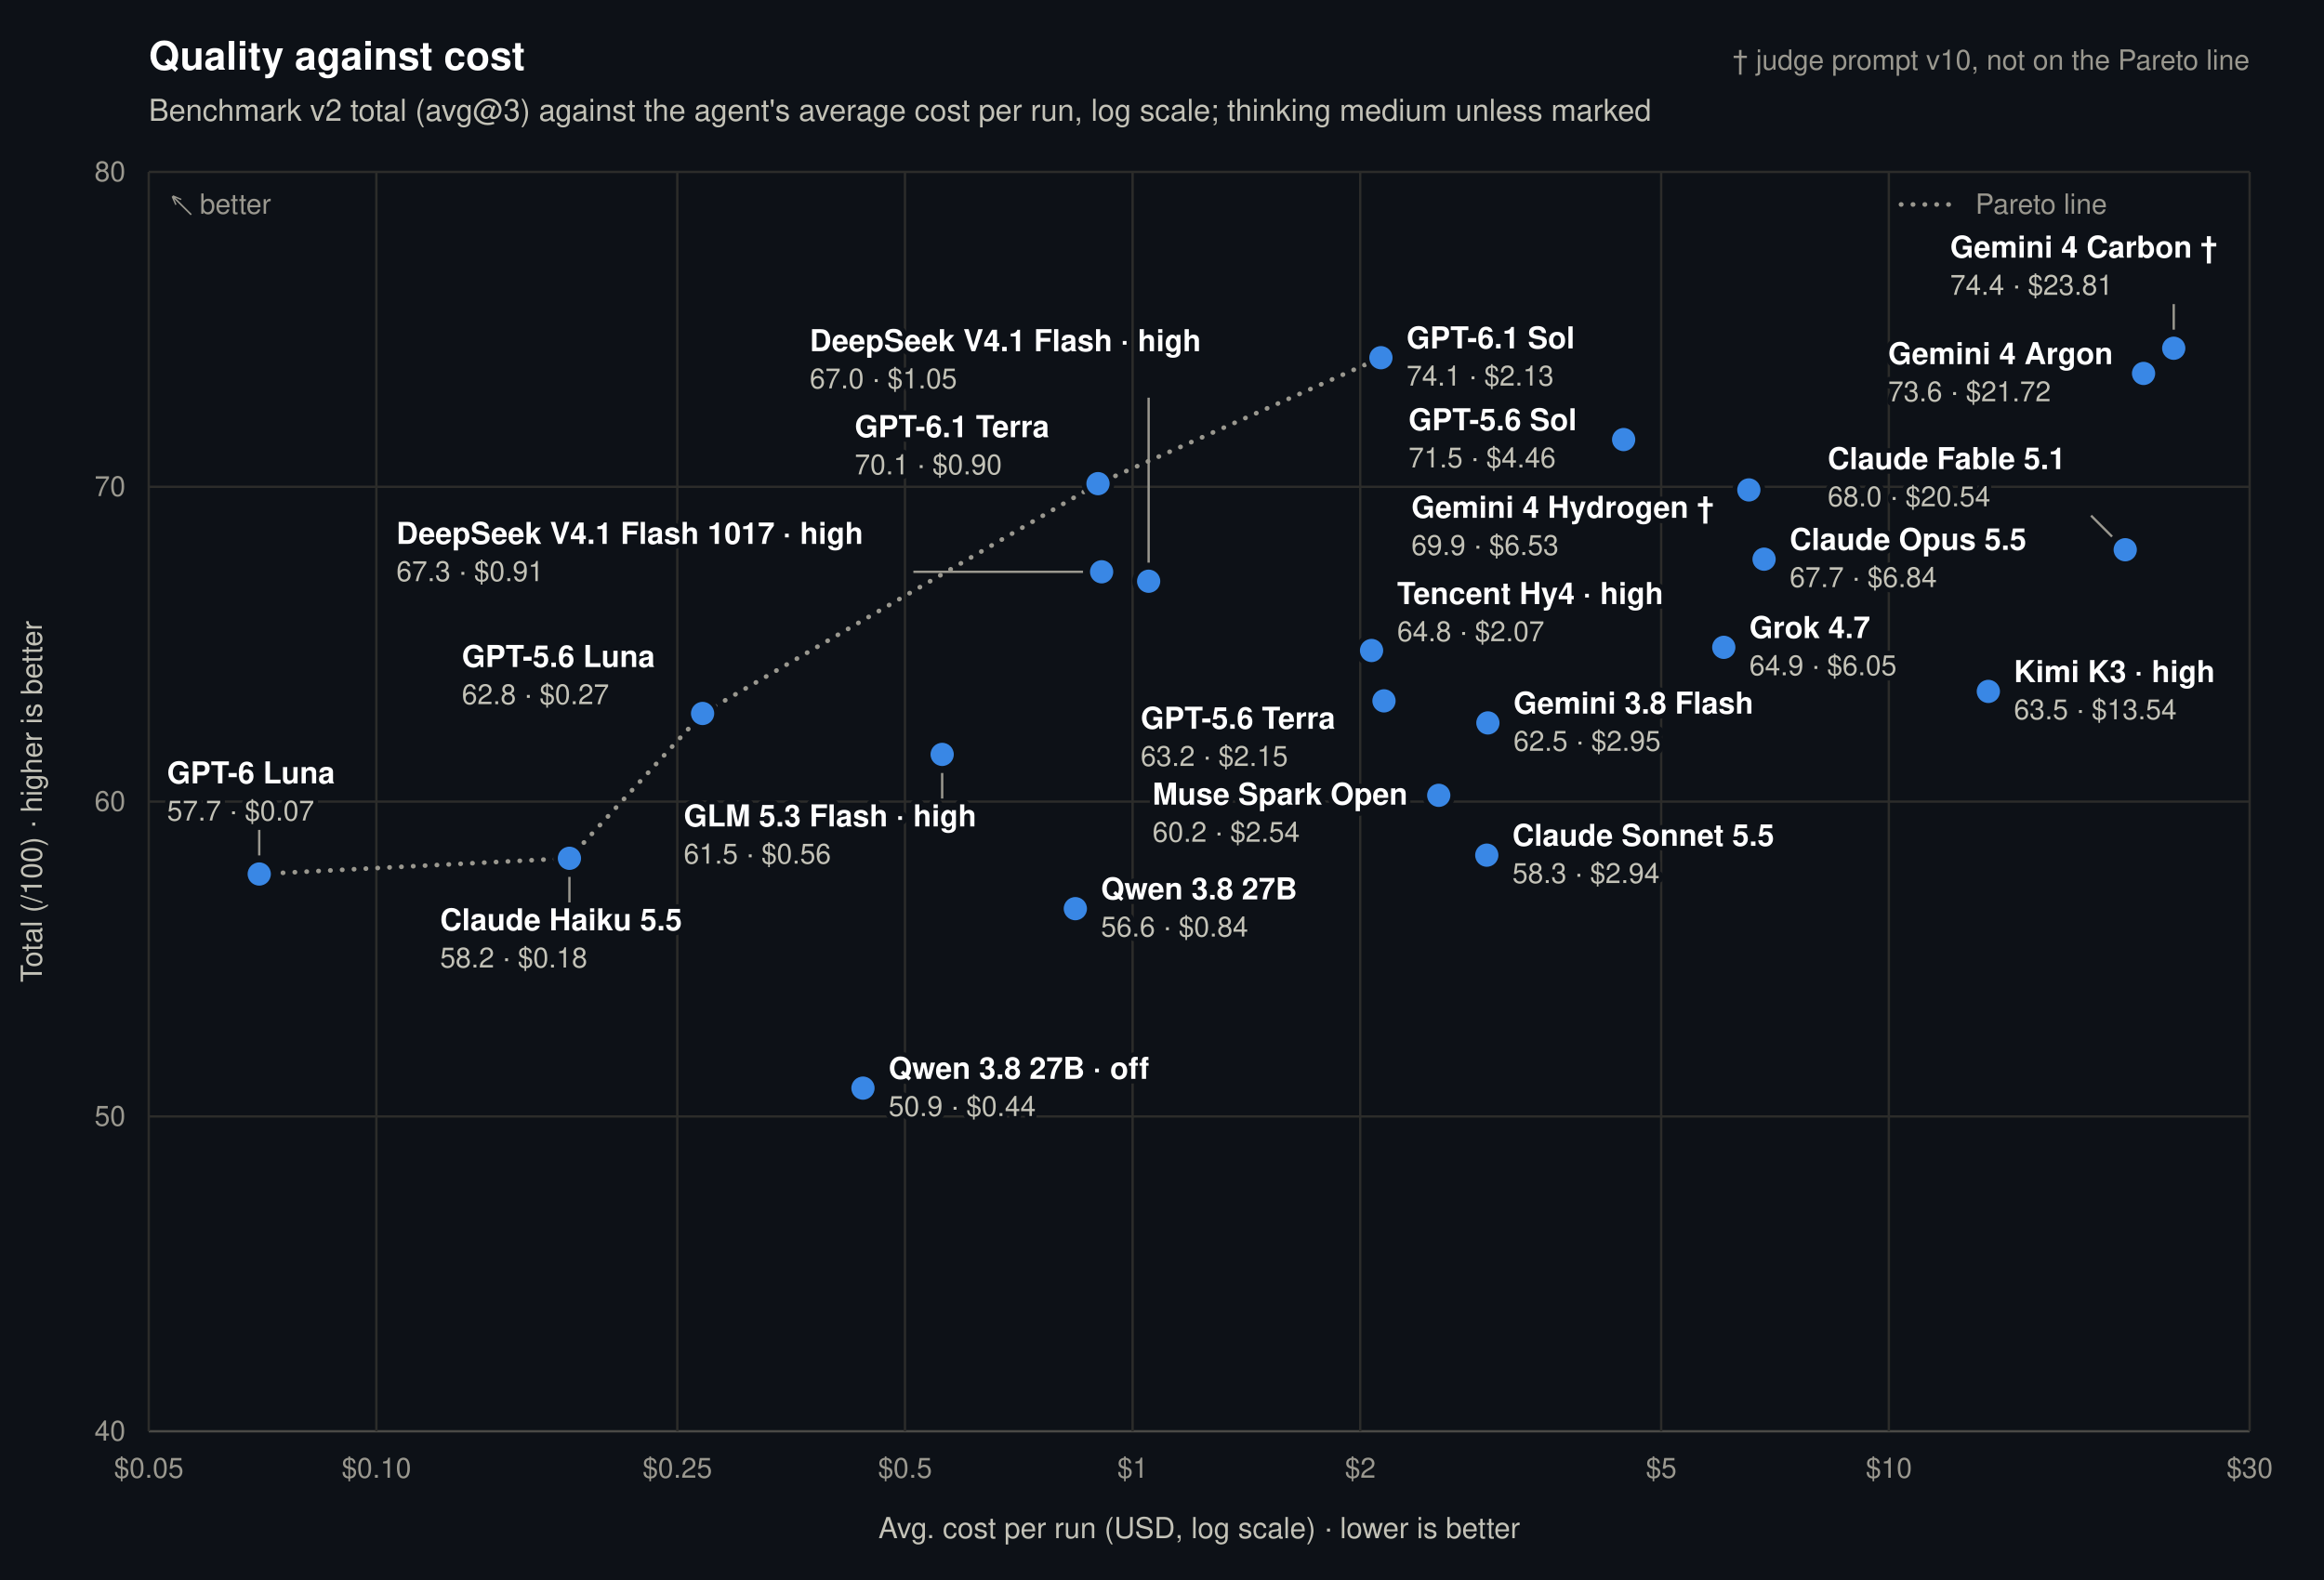
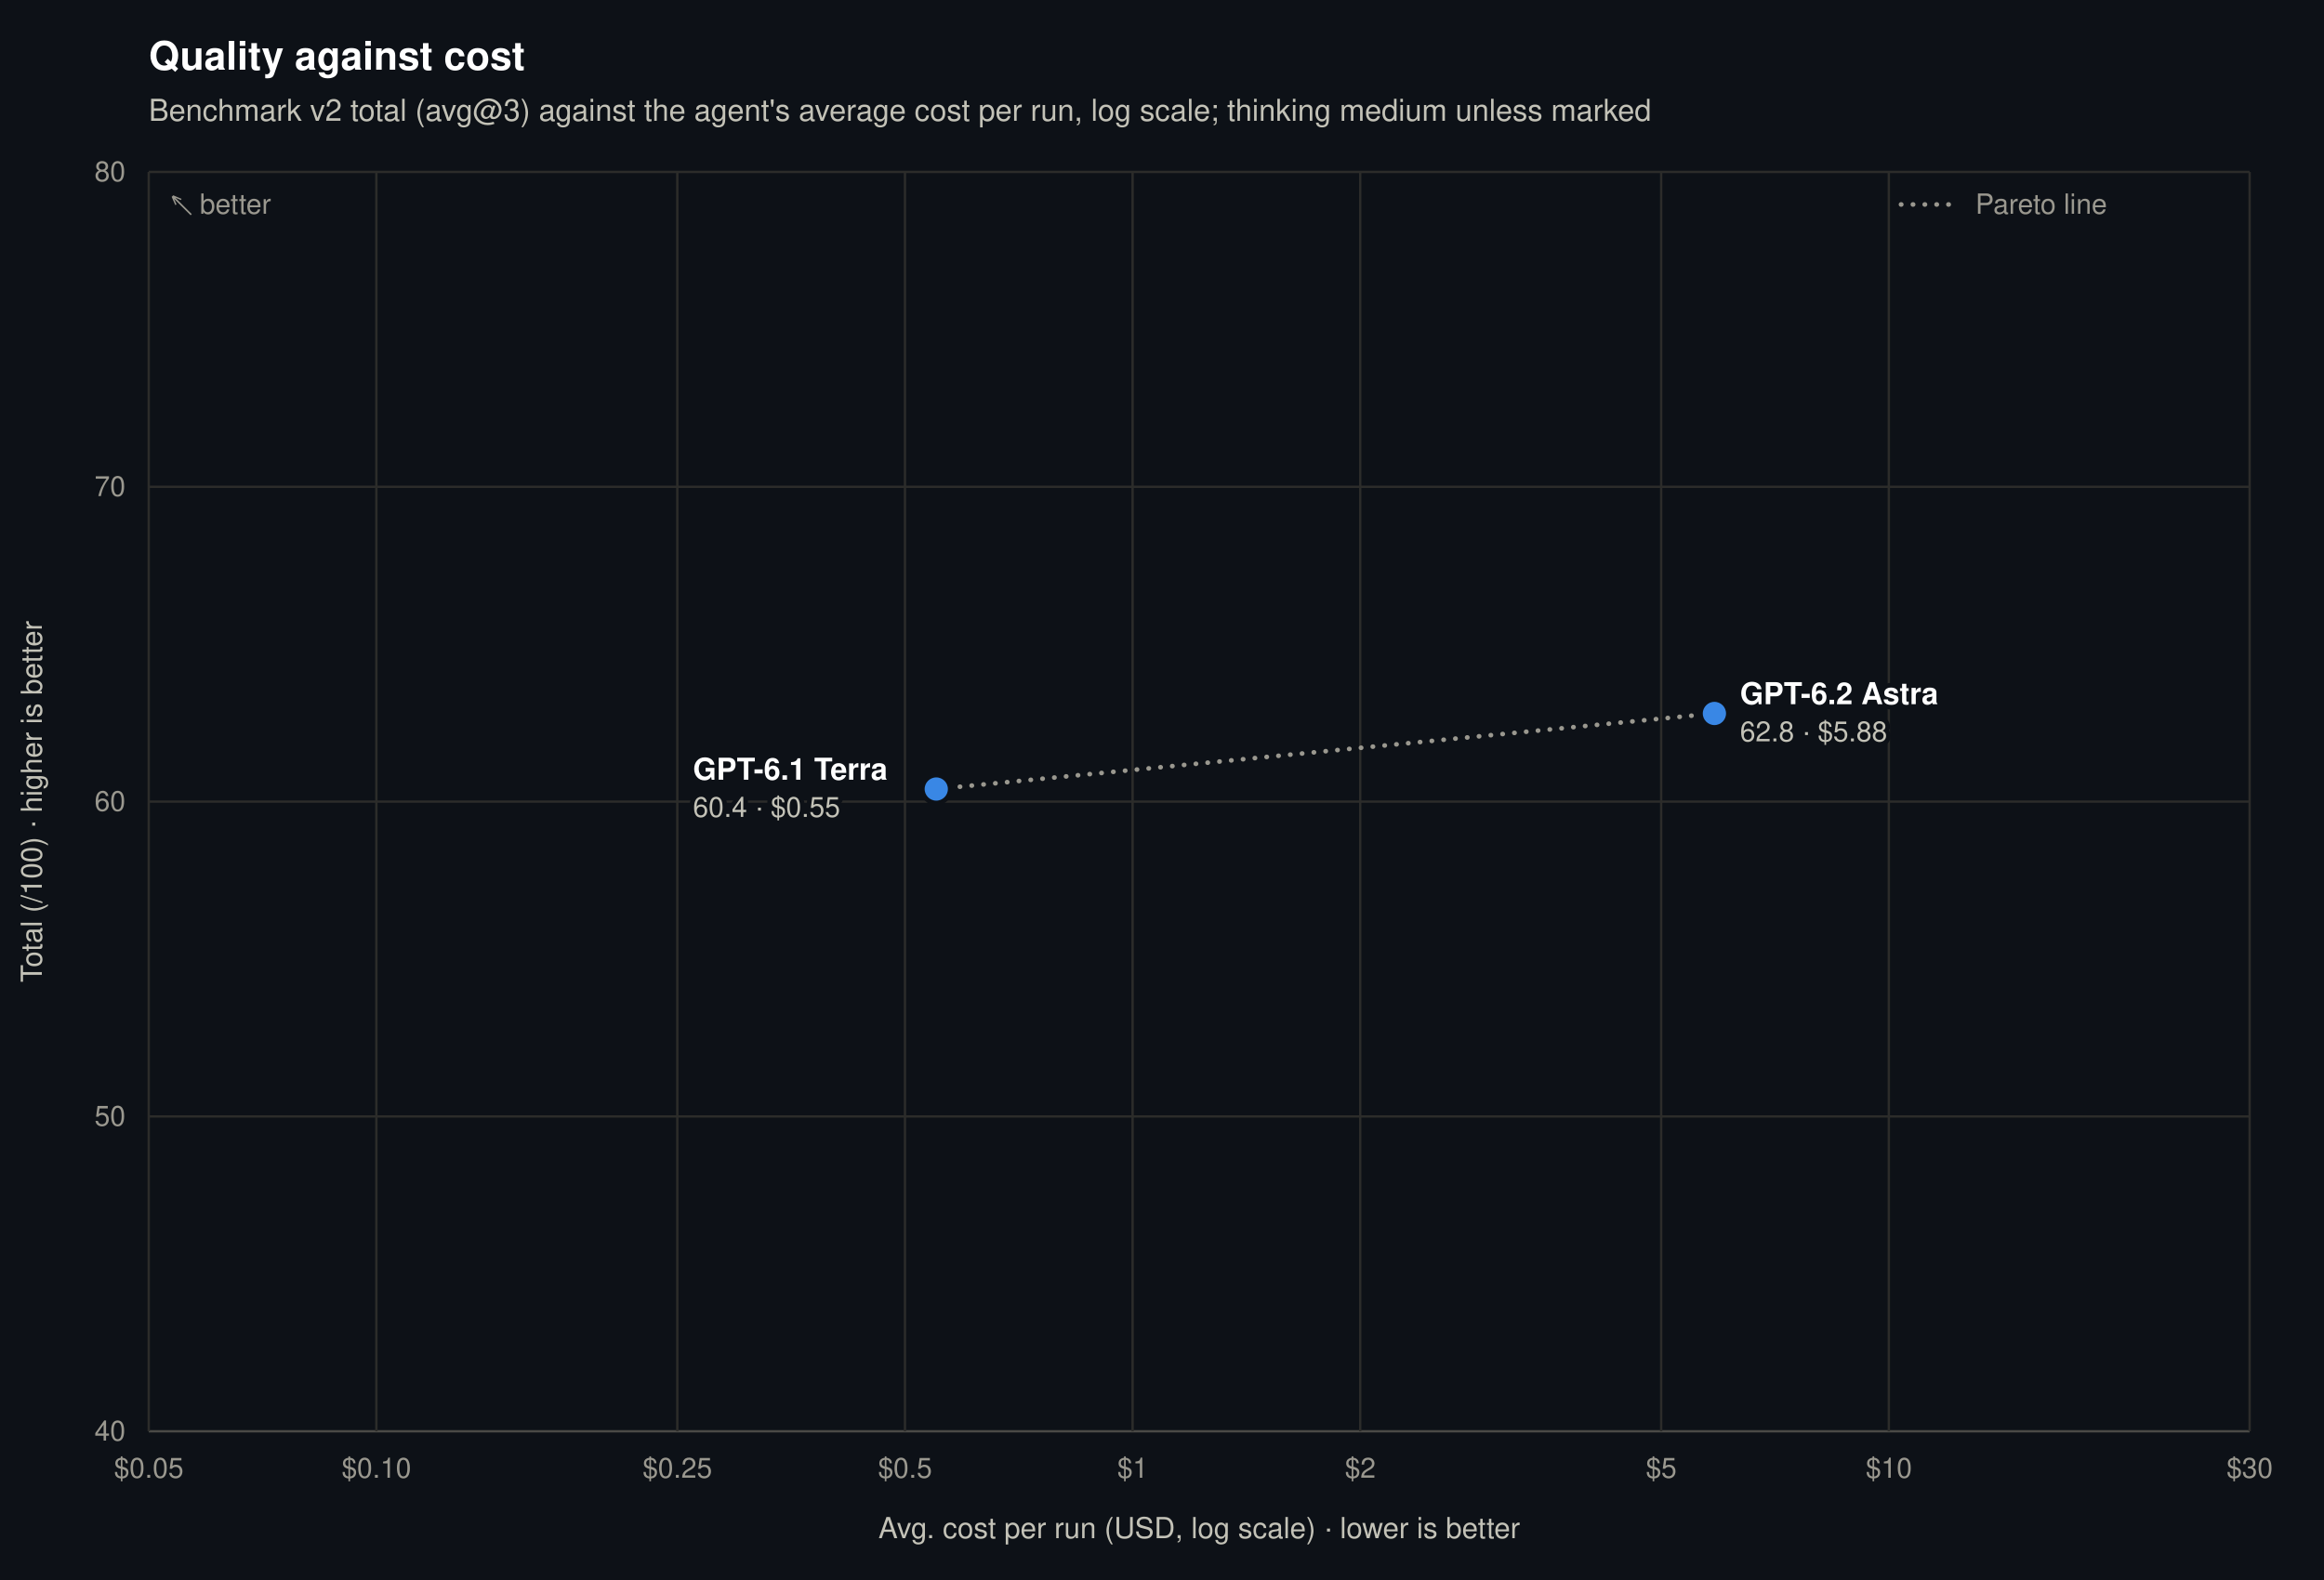
<svg xmlns="http://www.w3.org/2000/svg" width="1000" height="680" viewBox="0 0 1000 680" role="img" aria-labelledby="t d">
  <rect width="1000" height="680" fill="#0d1117" />
  <g font-family="system-ui, -apple-system, 'Segoe UI', Helvetica, Arial, sans-serif">
    <text x="64" y="30" font-size="17" font-weight="600" fill="#ffffff">Quality against cost</text>
    <text x="64" y="52" font-size="13" fill="#c3c2b7">Benchmark v2 total (avg@3) against the agent's average cost per run, log scale; thinking medium unless marked</text>
-     <text x="968" y="30" font-size="12" text-anchor="end" fill="#9a988f">† judge prompt v10, not on the Pareto line</text>
    <line x1="64" x2="968" y1="616" y2="616" stroke="#4a4a46" stroke-width="1" />
    <text x="54" y="620" font-size="12" text-anchor="end" fill="#9a988f" style="font-variant-numeric: tabular-nums">40</text>
    <line x1="64" x2="968" y1="480.5" y2="480.5" stroke="#2c2c2a" stroke-width="1" />
    <text x="54" y="484.5" font-size="12" text-anchor="end" fill="#9a988f" style="font-variant-numeric: tabular-nums">50</text>
    <line x1="64" x2="968" y1="345" y2="345" stroke="#2c2c2a" stroke-width="1" />
    <text x="54" y="349" font-size="12" text-anchor="end" fill="#9a988f" style="font-variant-numeric: tabular-nums">60</text>
    <line x1="64" x2="968" y1="209.5" y2="209.5" stroke="#2c2c2a" stroke-width="1" />
    <text x="54" y="213.5" font-size="12" text-anchor="end" fill="#9a988f" style="font-variant-numeric: tabular-nums">70</text>
    <line x1="64" x2="968" y1="74" y2="74" stroke="#2c2c2a" stroke-width="1" />
    <text x="54" y="78" font-size="12" text-anchor="end" fill="#9a988f" style="font-variant-numeric: tabular-nums">80</text>
    <line x1="64" x2="64" y1="74" y2="616" stroke="#2c2c2a" stroke-width="1" />
    <text x="64" y="636" font-size="12" text-anchor="middle" fill="#9a988f" style="font-variant-numeric: tabular-nums">$0.05</text>
    <line x1="161.95" x2="161.95" y1="74" y2="616" stroke="#2c2c2a" stroke-width="1" />
    <text x="161.95" y="636" font-size="12" text-anchor="middle" fill="#9a988f" style="font-variant-numeric: tabular-nums">$0.10</text>
    <line x1="291.44" x2="291.44" y1="74" y2="616" stroke="#2c2c2a" stroke-width="1" />
    <text x="291.44" y="636" font-size="12" text-anchor="middle" fill="#9a988f" style="font-variant-numeric: tabular-nums">$0.25</text>
    <line x1="389.4" x2="389.4" y1="74" y2="616" stroke="#2c2c2a" stroke-width="1" />
    <text x="389.4" y="636" font-size="12" text-anchor="middle" fill="#9a988f" style="font-variant-numeric: tabular-nums">$0.5</text>
    <line x1="487.35" x2="487.35" y1="74" y2="616" stroke="#2c2c2a" stroke-width="1" />
    <text x="487.35" y="636" font-size="12" text-anchor="middle" fill="#9a988f" style="font-variant-numeric: tabular-nums">$1</text>
    <line x1="585.3" x2="585.3" y1="74" y2="616" stroke="#2c2c2a" stroke-width="1" />
    <text x="585.3" y="636" font-size="12" text-anchor="middle" fill="#9a988f" style="font-variant-numeric: tabular-nums">$2</text>
    <line x1="714.79" x2="714.79" y1="74" y2="616" stroke="#2c2c2a" stroke-width="1" />
    <text x="714.79" y="636" font-size="12" text-anchor="middle" fill="#9a988f" style="font-variant-numeric: tabular-nums">$5</text>
    <line x1="812.75" x2="812.75" y1="74" y2="616" stroke="#2c2c2a" stroke-width="1" />
    <text x="812.75" y="636" font-size="12" text-anchor="middle" fill="#9a988f" style="font-variant-numeric: tabular-nums">$10</text>
    <line x1="968" x2="968" y1="74" y2="616" stroke="#2c2c2a" stroke-width="1" />
    <text x="968" y="636" font-size="12" text-anchor="middle" fill="#9a988f" style="font-variant-numeric: tabular-nums">$30</text>
    <text x="516" y="662" font-size="12.5" text-anchor="middle" fill="#c3c2b7">Avg. cost per run (USD, log scale) · lower is better</text>
    <text transform="translate(18 345) rotate(-90)" font-size="12.5" text-anchor="middle" fill="#c3c2b7">Total (/100) · higher is better</text>
    <text x="74" y="92" font-size="12" fill="#9a988f">↖ better</text>
-     <polyline points="111.55,376.16 245.02,369.39 302.32,307.06 472.46,208.15 594.2,153.95" fill="none" stroke="#9a988f" stroke-width="2" stroke-dasharray="0.1 5" stroke-linecap="round" />
+     <polyline points="402.87,339.58 737.7,307.06" fill="none" stroke="#9a988f" stroke-width="2" stroke-dasharray="0.1 5" stroke-linecap="round" />
    <line x1="818" x2="842" y1="88" y2="88" stroke="#9a988f" stroke-width="2" stroke-dasharray="0.1 5" stroke-linecap="round" />
    <text x="850" y="92" font-size="12" fill="#9a988f">Pareto line</text>
-     <line x1="935.34" y1="141.88" x2="935.34" y2="130.88" stroke="#9a988f" stroke-width="1" />
-     <line x1="908.81" y1="230.94" x2="899.77" y2="221.9" stroke="#9a988f" stroke-width="1" />
-     <line x1="466.02" y1="246.09" x2="393.02" y2="246.09" stroke="#9a988f" stroke-width="1" />
-     <line x1="494.25" y1="242.15" x2="494.25" y2="171.15" stroke="#9a988f" stroke-width="1" />
-     <line x1="405.41" y1="332.68" x2="405.41" y2="343.68" stroke="#9a988f" stroke-width="1" />
-     <line x1="245.02" y1="377.39" x2="245.02" y2="388.39" stroke="#9a988f" stroke-width="1" />
-     <line x1="111.55" y1="368.16" x2="111.55" y2="357.16" stroke="#9a988f" stroke-width="1" />
-     <circle cx="935.34" cy="149.88" r="6" fill="#3987e5" stroke="#0d1117" stroke-width="2" />
-     <circle cx="594.2" cy="153.95" r="6" fill="#3987e5" stroke="#0d1117" stroke-width="2" />
-     <circle cx="922.36" cy="160.72" r="6" fill="#3987e5" stroke="#0d1117" stroke-width="2" />
-     <circle cx="698.64" cy="189.18" r="6" fill="#3987e5" stroke="#0d1117" stroke-width="2" />
-     <circle cx="472.46" cy="208.15" r="6" fill="#3987e5" stroke="#0d1117" stroke-width="2" />
-     <circle cx="752.52" cy="210.85" r="6" fill="#3987e5" stroke="#0d1117" stroke-width="2" />
-     <circle cx="914.47" cy="236.6" r="6" fill="#3987e5" stroke="#0d1117" stroke-width="2" />
-     <circle cx="759.07" cy="240.66" r="6" fill="#3987e5" stroke="#0d1117" stroke-width="2" />
-     <circle cx="474.02" cy="246.09" r="6" fill="#3987e5" stroke="#0d1117" stroke-width="2" />
-     <circle cx="494.25" cy="250.15" r="6" fill="#3987e5" stroke="#0d1117" stroke-width="2" />
-     <circle cx="741.73" cy="278.6" r="6" fill="#3987e5" stroke="#0d1117" stroke-width="2" />
-     <circle cx="590.17" cy="279.96" r="6" fill="#3987e5" stroke="#0d1117" stroke-width="2" />
-     <circle cx="855.57" cy="297.57" r="6" fill="#3987e5" stroke="#0d1117" stroke-width="2" />
-     <circle cx="595.52" cy="301.64" r="6" fill="#3987e5" stroke="#0d1117" stroke-width="2" />
-     <circle cx="302.32" cy="307.06" r="6" fill="#3987e5" stroke="#0d1117" stroke-width="2" />
-     <circle cx="640.23" cy="311.13" r="6" fill="#3987e5" stroke="#0d1117" stroke-width="2" />
-     <circle cx="405.41" cy="324.68" r="6" fill="#3987e5" stroke="#0d1117" stroke-width="2" />
-     <circle cx="619.08" cy="342.29" r="6" fill="#3987e5" stroke="#0d1117" stroke-width="2" />
-     <circle cx="639.75" cy="368.04" r="6" fill="#3987e5" stroke="#0d1117" stroke-width="2" />
-     <circle cx="245.02" cy="369.39" r="6" fill="#3987e5" stroke="#0d1117" stroke-width="2" />
-     <circle cx="111.55" cy="376.16" r="6" fill="#3987e5" stroke="#0d1117" stroke-width="2" />
-     <circle cx="462.71" cy="391.07" r="6" fill="#3987e5" stroke="#0d1117" stroke-width="2" />
-     <circle cx="371.33" cy="468.31" r="6" fill="#3987e5" stroke="#0d1117" stroke-width="2" />
-     <text x="839.12" y="110.88" font-size="13" font-weight="600" fill="#ffffff" stroke="#0d1117" stroke-width="4" stroke-linejoin="round" paint-order="stroke">Gemini 4 Carbon †</text>
-     <text x="839.12" y="126.88" font-size="12" fill="#c3c2b7" stroke="#0d1117" stroke-width="4" stroke-linejoin="round" paint-order="stroke" style="font-variant-numeric: tabular-nums">74.4 · $23.81</text>
-     <text x="605.2" y="149.95" font-size="13" font-weight="600" fill="#ffffff" stroke="#0d1117" stroke-width="4" stroke-linejoin="round" paint-order="stroke">GPT-6.1 Sol</text>
-     <text x="605.2" y="165.95" font-size="12" fill="#c3c2b7" stroke="#0d1117" stroke-width="4" stroke-linejoin="round" paint-order="stroke" style="font-variant-numeric: tabular-nums">74.1 · $2.13</text>
-     <text x="812.42" y="156.72" font-size="13" font-weight="600" fill="#ffffff" stroke="#0d1117" stroke-width="4" stroke-linejoin="round" paint-order="stroke">Gemini 4 Argon</text>
-     <text x="812.42" y="172.72" font-size="12" fill="#c3c2b7" stroke="#0d1117" stroke-width="4" stroke-linejoin="round" paint-order="stroke" style="font-variant-numeric: tabular-nums">73.6 · $21.72</text>
-     <text x="606.06" y="185.18" font-size="13" font-weight="600" fill="#ffffff" stroke="#0d1117" stroke-width="4" stroke-linejoin="round" paint-order="stroke">GPT-5.6 Sol</text>
-     <text x="606.06" y="201.18" font-size="12" fill="#c3c2b7" stroke="#0d1117" stroke-width="4" stroke-linejoin="round" paint-order="stroke" style="font-variant-numeric: tabular-nums">71.5 · $4.46</text>
-     <text x="367.76" y="188.15" font-size="13" font-weight="600" fill="#ffffff" stroke="#0d1117" stroke-width="4" stroke-linejoin="round" paint-order="stroke">GPT-6.1 Terra</text>
-     <text x="367.76" y="204.15" font-size="12" fill="#c3c2b7" stroke="#0d1117" stroke-width="4" stroke-linejoin="round" paint-order="stroke" style="font-variant-numeric: tabular-nums">70.1 · $0.90</text>
-     <text x="607.3" y="222.85" font-size="13" font-weight="600" fill="#ffffff" stroke="#0d1117" stroke-width="4" stroke-linejoin="round" paint-order="stroke">Gemini 4 Hydrogen †</text>
-     <text x="607.3" y="238.85" font-size="12" fill="#c3c2b7" stroke="#0d1117" stroke-width="4" stroke-linejoin="round" paint-order="stroke" style="font-variant-numeric: tabular-nums">69.9 · $6.53</text>
-     <text x="786.42" y="201.9" font-size="13" font-weight="600" fill="#ffffff" stroke="#0d1117" stroke-width="4" stroke-linejoin="round" paint-order="stroke">Claude Fable 5.1</text>
-     <text x="786.42" y="217.9" font-size="12" fill="#c3c2b7" stroke="#0d1117" stroke-width="4" stroke-linejoin="round" paint-order="stroke" style="font-variant-numeric: tabular-nums">68.0 · $20.54</text>
-     <text x="770.07" y="236.66" font-size="13" font-weight="600" fill="#ffffff" stroke="#0d1117" stroke-width="4" stroke-linejoin="round" paint-order="stroke">Claude Opus 5.5</text>
-     <text x="770.07" y="252.66" font-size="12" fill="#c3c2b7" stroke="#0d1117" stroke-width="4" stroke-linejoin="round" paint-order="stroke" style="font-variant-numeric: tabular-nums">67.7 · $6.84</text>
-     <text x="170.54" y="234.09" font-size="13" font-weight="600" fill="#ffffff" stroke="#0d1117" stroke-width="4" stroke-linejoin="round" paint-order="stroke">DeepSeek V4.1 Flash 1017 · high</text>
-     <text x="170.54" y="250.09" font-size="12" fill="#c3c2b7" stroke="#0d1117" stroke-width="4" stroke-linejoin="round" paint-order="stroke" style="font-variant-numeric: tabular-nums">67.3 · $0.91</text>
-     <text x="348.41" y="151.15" font-size="13" font-weight="600" fill="#ffffff" stroke="#0d1117" stroke-width="4" stroke-linejoin="round" paint-order="stroke">DeepSeek V4.1 Flash · high</text>
-     <text x="348.41" y="167.15" font-size="12" fill="#c3c2b7" stroke="#0d1117" stroke-width="4" stroke-linejoin="round" paint-order="stroke" style="font-variant-numeric: tabular-nums">67.0 · $1.05</text>
-     <text x="752.73" y="274.6" font-size="13" font-weight="600" fill="#ffffff" stroke="#0d1117" stroke-width="4" stroke-linejoin="round" paint-order="stroke">Grok 4.7</text>
-     <text x="752.73" y="290.6" font-size="12" fill="#c3c2b7" stroke="#0d1117" stroke-width="4" stroke-linejoin="round" paint-order="stroke" style="font-variant-numeric: tabular-nums">64.9 · $6.05</text>
-     <text x="601.17" y="259.96" font-size="13" font-weight="600" fill="#ffffff" stroke="#0d1117" stroke-width="4" stroke-linejoin="round" paint-order="stroke">Tencent Hy4 · high</text>
-     <text x="601.17" y="275.96" font-size="12" fill="#c3c2b7" stroke="#0d1117" stroke-width="4" stroke-linejoin="round" paint-order="stroke" style="font-variant-numeric: tabular-nums">64.8 · $2.07</text>
-     <text x="866.57" y="293.57" font-size="13" font-weight="600" fill="#ffffff" stroke="#0d1117" stroke-width="4" stroke-linejoin="round" paint-order="stroke">Kimi K3 · high</text>
-     <text x="866.57" y="309.57" font-size="12" fill="#c3c2b7" stroke="#0d1117" stroke-width="4" stroke-linejoin="round" paint-order="stroke" style="font-variant-numeric: tabular-nums">63.5 · $13.54</text>
-     <text x="490.82" y="313.64" font-size="13" font-weight="600" fill="#ffffff" stroke="#0d1117" stroke-width="4" stroke-linejoin="round" paint-order="stroke">GPT-5.6 Terra</text>
-     <text x="490.82" y="329.64" font-size="12" fill="#c3c2b7" stroke="#0d1117" stroke-width="4" stroke-linejoin="round" paint-order="stroke" style="font-variant-numeric: tabular-nums">63.2 · $2.15</text>
-     <text x="198.72" y="287.06" font-size="13" font-weight="600" fill="#ffffff" stroke="#0d1117" stroke-width="4" stroke-linejoin="round" paint-order="stroke">GPT-5.6 Luna</text>
-     <text x="198.72" y="303.06" font-size="12" fill="#c3c2b7" stroke="#0d1117" stroke-width="4" stroke-linejoin="round" paint-order="stroke" style="font-variant-numeric: tabular-nums">62.8 · $0.27</text>
-     <text x="651.23" y="307.13" font-size="13" font-weight="600" fill="#ffffff" stroke="#0d1117" stroke-width="4" stroke-linejoin="round" paint-order="stroke">Gemini 3.8 Flash</text>
-     <text x="651.23" y="323.13" font-size="12" fill="#c3c2b7" stroke="#0d1117" stroke-width="4" stroke-linejoin="round" paint-order="stroke" style="font-variant-numeric: tabular-nums">62.5 · $2.95</text>
-     <text x="294.19" y="355.68" font-size="13" font-weight="600" fill="#ffffff" stroke="#0d1117" stroke-width="4" stroke-linejoin="round" paint-order="stroke">GLM 5.3 Flash · high</text>
-     <text x="294.19" y="371.68" font-size="12" fill="#c3c2b7" stroke="#0d1117" stroke-width="4" stroke-linejoin="round" paint-order="stroke" style="font-variant-numeric: tabular-nums">61.5 · $0.56</text>
-     <text x="495.91" y="346.29" font-size="13" font-weight="600" fill="#ffffff" stroke="#0d1117" stroke-width="4" stroke-linejoin="round" paint-order="stroke">Muse Spark Open</text>
-     <text x="495.91" y="362.29" font-size="12" fill="#c3c2b7" stroke="#0d1117" stroke-width="4" stroke-linejoin="round" paint-order="stroke" style="font-variant-numeric: tabular-nums">60.2 · $2.54</text>
-     <text x="650.75" y="364.04" font-size="13" font-weight="600" fill="#ffffff" stroke="#0d1117" stroke-width="4" stroke-linejoin="round" paint-order="stroke">Claude Sonnet 5.5</text>
-     <text x="650.75" y="380.04" font-size="12" fill="#c3c2b7" stroke="#0d1117" stroke-width="4" stroke-linejoin="round" paint-order="stroke" style="font-variant-numeric: tabular-nums">58.3 · $2.94</text>
-     <text x="189.35" y="400.39" font-size="13" font-weight="600" fill="#ffffff" stroke="#0d1117" stroke-width="4" stroke-linejoin="round" paint-order="stroke">Claude Haiku 5.5</text>
-     <text x="189.35" y="416.39" font-size="12" fill="#c3c2b7" stroke="#0d1117" stroke-width="4" stroke-linejoin="round" paint-order="stroke" style="font-variant-numeric: tabular-nums">58.2 · $0.18</text>
-     <text x="71.86" y="337.16" font-size="13" font-weight="600" fill="#ffffff" stroke="#0d1117" stroke-width="4" stroke-linejoin="round" paint-order="stroke">GPT-6 Luna</text>
-     <text x="71.86" y="353.16" font-size="12" fill="#c3c2b7" stroke="#0d1117" stroke-width="4" stroke-linejoin="round" paint-order="stroke" style="font-variant-numeric: tabular-nums">57.7 · $0.07</text>
-     <text x="473.71" y="387.07" font-size="13" font-weight="600" fill="#ffffff" stroke="#0d1117" stroke-width="4" stroke-linejoin="round" paint-order="stroke">Qwen 3.8 27B</text>
-     <text x="473.71" y="403.07" font-size="12" fill="#c3c2b7" stroke="#0d1117" stroke-width="4" stroke-linejoin="round" paint-order="stroke" style="font-variant-numeric: tabular-nums">56.6 · $0.84</text>
-     <text x="382.33" y="464.31" font-size="13" font-weight="600" fill="#ffffff" stroke="#0d1117" stroke-width="4" stroke-linejoin="round" paint-order="stroke">Qwen 3.8 27B · off</text>
-     <text x="382.33" y="480.31" font-size="12" fill="#c3c2b7" stroke="#0d1117" stroke-width="4" stroke-linejoin="round" paint-order="stroke" style="font-variant-numeric: tabular-nums">50.9 · $0.44</text>
+     <circle cx="737.7" cy="307.06" r="6" fill="#3987e5" stroke="#0d1117" stroke-width="2" />
+     <circle cx="402.87" cy="339.58" r="6" fill="#3987e5" stroke="#0d1117" stroke-width="2" />
+     <text x="748.7" y="303.06" font-size="13" font-weight="600" fill="#ffffff" stroke="#0d1117" stroke-width="4" stroke-linejoin="round" paint-order="stroke">GPT-6.2 Astra</text>
+     <text x="748.7" y="319.06" font-size="12" fill="#c3c2b7" stroke="#0d1117" stroke-width="4" stroke-linejoin="round" paint-order="stroke" style="font-variant-numeric: tabular-nums">62.8 · $5.88</text>
+     <text x="298.16" y="335.58" font-size="13" font-weight="600" fill="#ffffff" stroke="#0d1117" stroke-width="4" stroke-linejoin="round" paint-order="stroke">GPT-6.1 Terra</text>
+     <text x="298.16" y="351.58" font-size="12" fill="#c3c2b7" stroke="#0d1117" stroke-width="4" stroke-linejoin="round" paint-order="stroke" style="font-variant-numeric: tabular-nums">60.4 · $0.55</text>
  </g>
</svg>
